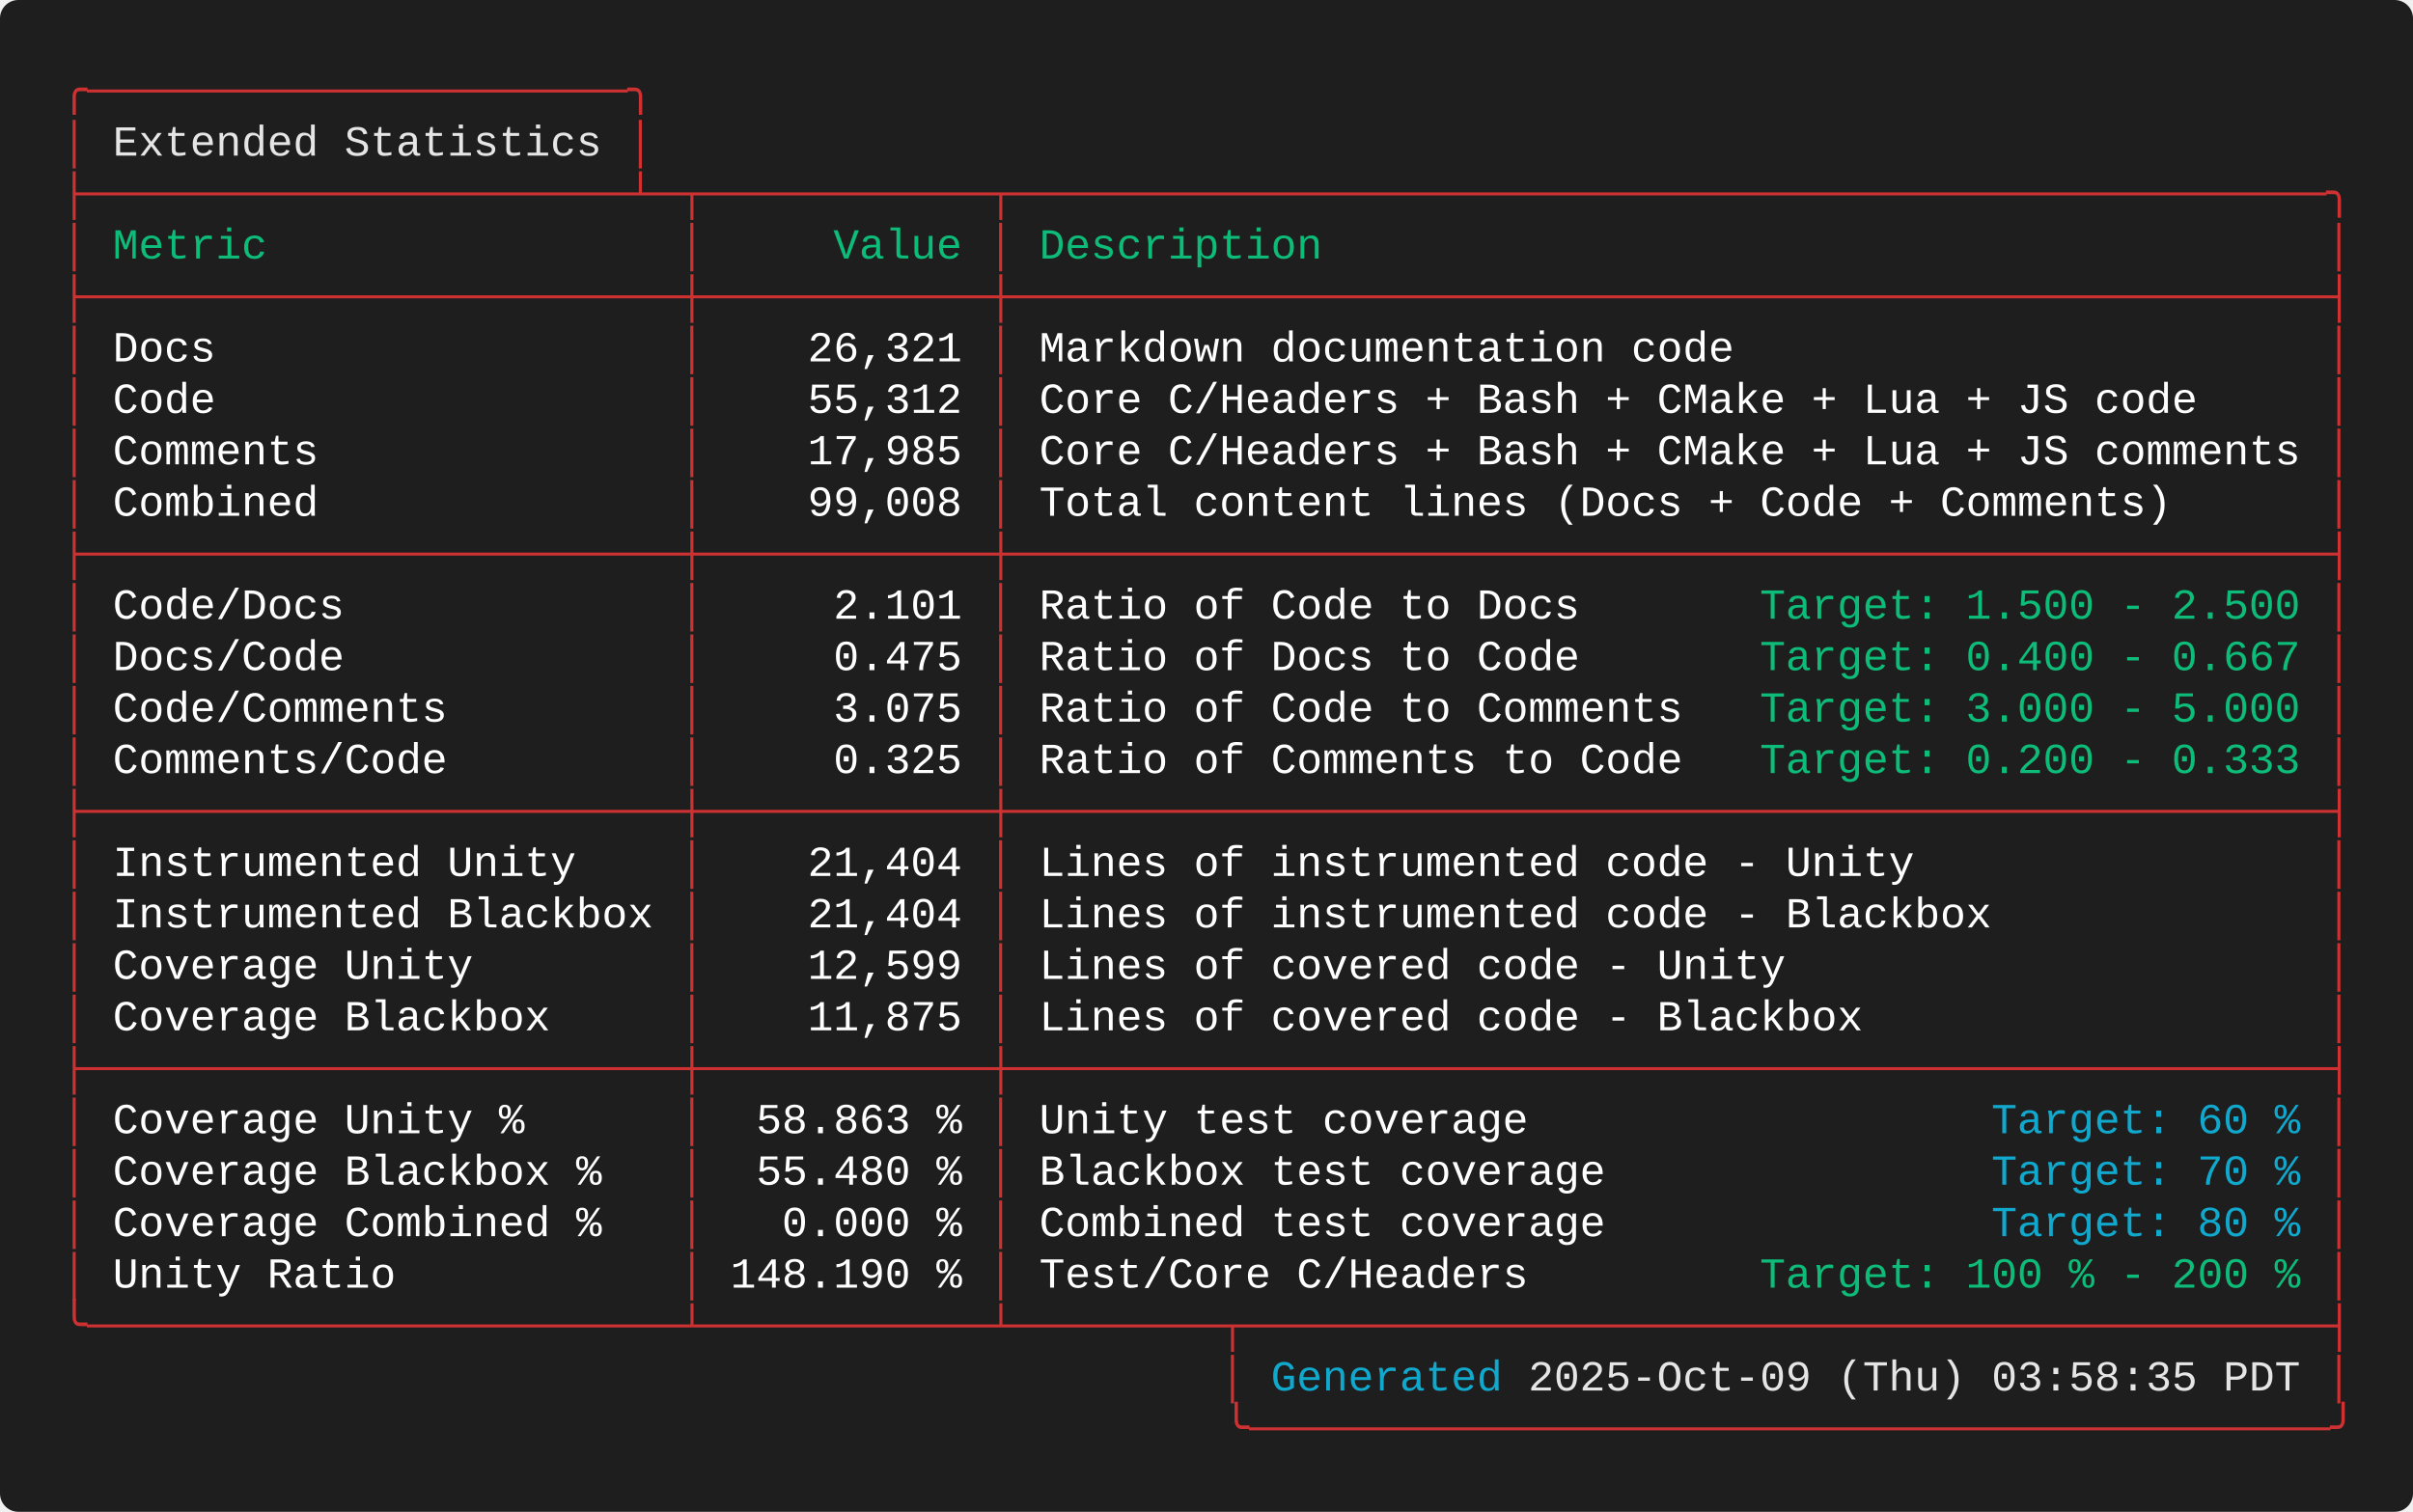
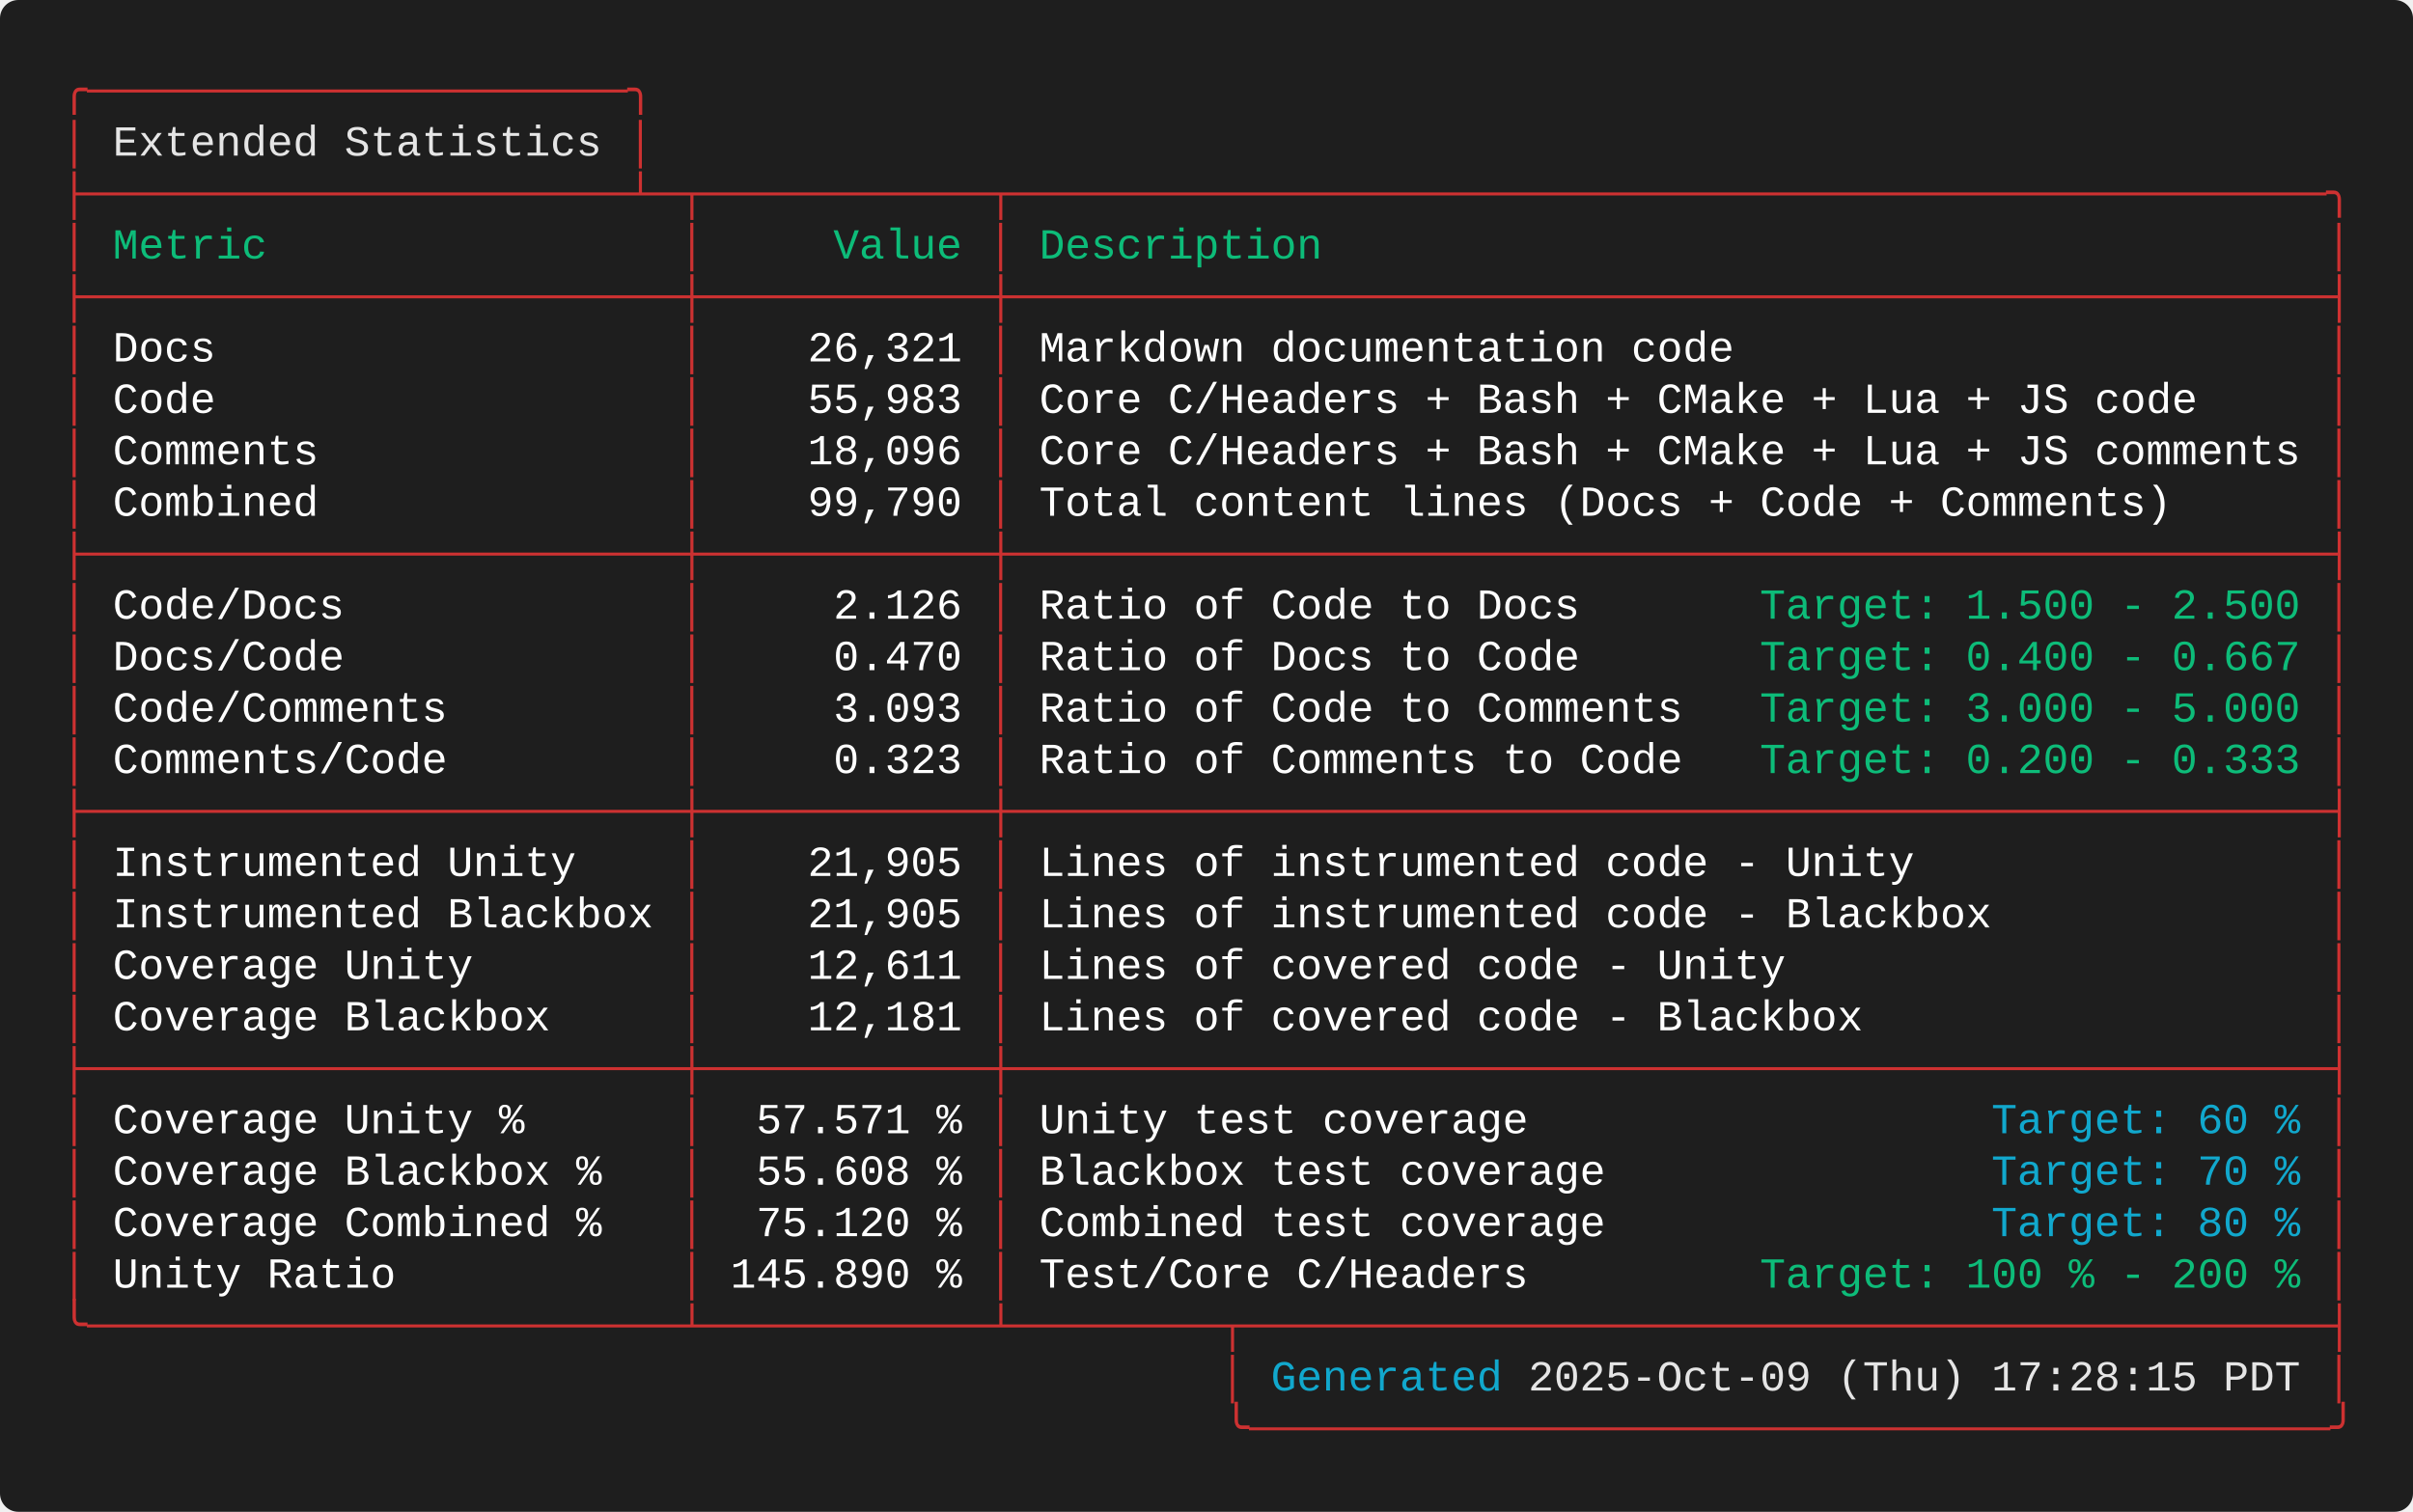
<svg xmlns="http://www.w3.org/2000/svg" width="787.60" height="493.60" viewBox="0 0 787.60 493.60">
  <defs>
    <style type="text/css">.terminal-text { font-family: 'Consolas', 'Consolas', 'Monaco', 'Courier New', monospace; }</style>
  </defs>
  <rect width="100%" height="100%" fill="#1e1e1e" rx="6" />
  <text x="20.00" y="34.00" font-size="14" class="terminal-text" xml:space="preserve" textLength="193.20" lengthAdjust="spacingAndGlyphs" fill="#cd3131">╭─────────────────────╮</text>
  <text x="20.00" y="50.80" font-size="14" class="terminal-text" xml:space="preserve" textLength="16.80" lengthAdjust="spacingAndGlyphs" fill="#cd3131">│ </text>
  <text x="36.80" y="50.80" font-size="14" class="terminal-text" xml:space="preserve" textLength="159.60" lengthAdjust="spacingAndGlyphs" fill="#e5e5e5">Extended Statistics</text>
  <text x="196.40" y="50.80" font-size="14" class="terminal-text" xml:space="preserve" textLength="8.40" lengthAdjust="spacingAndGlyphs" fill="#ffffff"> </text>
  <text x="204.80" y="50.80" font-size="14" class="terminal-text" xml:space="preserve" textLength="8.40" lengthAdjust="spacingAndGlyphs" fill="#cd3131">│</text>
  <text x="20.00" y="67.60" font-size="14" class="terminal-text" xml:space="preserve" textLength="747.60" lengthAdjust="spacingAndGlyphs" fill="#cd3131">├─────────────────────┴─┬───────────┬───────────────────────────────────────────────────╮</text>
  <text x="20.00" y="84.40" font-size="14" class="terminal-text" xml:space="preserve" textLength="8.40" lengthAdjust="spacingAndGlyphs" fill="#cd3131">│</text>
  <text x="28.40" y="84.40" font-size="14" class="terminal-text" xml:space="preserve" textLength="193.20" lengthAdjust="spacingAndGlyphs" fill="#0dbc79"> Metric                </text>
  <text x="221.60" y="84.40" font-size="14" class="terminal-text" xml:space="preserve" textLength="8.40" lengthAdjust="spacingAndGlyphs" fill="#cd3131">│</text>
  <text x="230.00" y="84.40" font-size="14" class="terminal-text" xml:space="preserve" textLength="92.40" lengthAdjust="spacingAndGlyphs" fill="#0dbc79">     Value </text>
  <text x="322.40" y="84.40" font-size="14" class="terminal-text" xml:space="preserve" textLength="8.40" lengthAdjust="spacingAndGlyphs" fill="#cd3131">│</text>
  <text x="330.80" y="84.40" font-size="14" class="terminal-text" xml:space="preserve" textLength="428.40" lengthAdjust="spacingAndGlyphs" fill="#0dbc79"> Description                                       </text>
  <text x="759.20" y="84.40" font-size="14" class="terminal-text" xml:space="preserve" textLength="8.40" lengthAdjust="spacingAndGlyphs" fill="#cd3131">│</text>
  <text x="20.00" y="101.20" font-size="14" class="terminal-text" xml:space="preserve" textLength="747.60" lengthAdjust="spacingAndGlyphs" fill="#cd3131">├───────────────────────┼───────────┼───────────────────────────────────────────────────┤</text>
  <text x="20.00" y="118.00" font-size="14" class="terminal-text" xml:space="preserve" textLength="8.40" lengthAdjust="spacingAndGlyphs" fill="#cd3131">│</text>
  <text x="28.40" y="118.00" font-size="14" class="terminal-text" xml:space="preserve" textLength="193.20" lengthAdjust="spacingAndGlyphs" fill="#ffffff"> Docs                  </text>
  <text x="221.60" y="118.00" font-size="14" class="terminal-text" xml:space="preserve" textLength="8.40" lengthAdjust="spacingAndGlyphs" fill="#cd3131">│</text>
  <text x="230.00" y="118.00" font-size="14" class="terminal-text" xml:space="preserve" textLength="92.40" lengthAdjust="spacingAndGlyphs" fill="#ffffff">    26,321 </text>
  <text x="322.40" y="118.00" font-size="14" class="terminal-text" xml:space="preserve" textLength="8.40" lengthAdjust="spacingAndGlyphs" fill="#cd3131">│</text>
  <text x="330.80" y="118.00" font-size="14" class="terminal-text" xml:space="preserve" textLength="428.40" lengthAdjust="spacingAndGlyphs" fill="#ffffff"> Markdown documentation code                       </text>
  <text x="759.20" y="118.00" font-size="14" class="terminal-text" xml:space="preserve" textLength="8.40" lengthAdjust="spacingAndGlyphs" fill="#cd3131">│</text>
  <text x="20.00" y="134.80" font-size="14" class="terminal-text" xml:space="preserve" textLength="8.40" lengthAdjust="spacingAndGlyphs" fill="#cd3131">│</text>
  <text x="28.40" y="134.80" font-size="14" class="terminal-text" xml:space="preserve" textLength="193.20" lengthAdjust="spacingAndGlyphs" fill="#ffffff"> Code                  </text>
  <text x="221.60" y="134.80" font-size="14" class="terminal-text" xml:space="preserve" textLength="8.40" lengthAdjust="spacingAndGlyphs" fill="#cd3131">│</text>
-   <text x="230.00" y="134.80" font-size="14" class="terminal-text" xml:space="preserve" textLength="92.40" lengthAdjust="spacingAndGlyphs" fill="#ffffff">    55,312 </text>
+   <text x="230.00" y="134.80" font-size="14" class="terminal-text" xml:space="preserve" textLength="92.40" lengthAdjust="spacingAndGlyphs" fill="#ffffff">    55,983 </text>
  <text x="322.40" y="134.80" font-size="14" class="terminal-text" xml:space="preserve" textLength="8.40" lengthAdjust="spacingAndGlyphs" fill="#cd3131">│</text>
  <text x="330.80" y="134.80" font-size="14" class="terminal-text" xml:space="preserve" textLength="428.40" lengthAdjust="spacingAndGlyphs" fill="#ffffff"> Core C/Headers + Bash + CMake + Lua + JS code     </text>
  <text x="759.20" y="134.80" font-size="14" class="terminal-text" xml:space="preserve" textLength="8.40" lengthAdjust="spacingAndGlyphs" fill="#cd3131">│</text>
  <text x="20.00" y="151.60" font-size="14" class="terminal-text" xml:space="preserve" textLength="8.40" lengthAdjust="spacingAndGlyphs" fill="#cd3131">│</text>
  <text x="28.40" y="151.60" font-size="14" class="terminal-text" xml:space="preserve" textLength="193.20" lengthAdjust="spacingAndGlyphs" fill="#ffffff"> Comments              </text>
  <text x="221.60" y="151.60" font-size="14" class="terminal-text" xml:space="preserve" textLength="8.40" lengthAdjust="spacingAndGlyphs" fill="#cd3131">│</text>
-   <text x="230.00" y="151.60" font-size="14" class="terminal-text" xml:space="preserve" textLength="92.40" lengthAdjust="spacingAndGlyphs" fill="#ffffff">    17,985 </text>
+   <text x="230.00" y="151.60" font-size="14" class="terminal-text" xml:space="preserve" textLength="92.40" lengthAdjust="spacingAndGlyphs" fill="#ffffff">    18,096 </text>
  <text x="322.40" y="151.60" font-size="14" class="terminal-text" xml:space="preserve" textLength="8.40" lengthAdjust="spacingAndGlyphs" fill="#cd3131">│</text>
  <text x="330.80" y="151.60" font-size="14" class="terminal-text" xml:space="preserve" textLength="428.40" lengthAdjust="spacingAndGlyphs" fill="#ffffff"> Core C/Headers + Bash + CMake + Lua + JS comments </text>
  <text x="759.20" y="151.60" font-size="14" class="terminal-text" xml:space="preserve" textLength="8.40" lengthAdjust="spacingAndGlyphs" fill="#cd3131">│</text>
  <text x="20.00" y="168.40" font-size="14" class="terminal-text" xml:space="preserve" textLength="8.40" lengthAdjust="spacingAndGlyphs" fill="#cd3131">│</text>
  <text x="28.40" y="168.40" font-size="14" class="terminal-text" xml:space="preserve" textLength="193.20" lengthAdjust="spacingAndGlyphs" fill="#ffffff"> Combined              </text>
  <text x="221.60" y="168.40" font-size="14" class="terminal-text" xml:space="preserve" textLength="8.40" lengthAdjust="spacingAndGlyphs" fill="#cd3131">│</text>
-   <text x="230.00" y="168.40" font-size="14" class="terminal-text" xml:space="preserve" textLength="92.40" lengthAdjust="spacingAndGlyphs" fill="#ffffff">    99,008 </text>
+   <text x="230.00" y="168.40" font-size="14" class="terminal-text" xml:space="preserve" textLength="92.40" lengthAdjust="spacingAndGlyphs" fill="#ffffff">    99,790 </text>
  <text x="322.40" y="168.40" font-size="14" class="terminal-text" xml:space="preserve" textLength="8.40" lengthAdjust="spacingAndGlyphs" fill="#cd3131">│</text>
  <text x="330.80" y="168.40" font-size="14" class="terminal-text" xml:space="preserve" textLength="428.40" lengthAdjust="spacingAndGlyphs" fill="#ffffff"> Total content lines (Docs + Code + Comments)      </text>
  <text x="759.20" y="168.40" font-size="14" class="terminal-text" xml:space="preserve" textLength="8.40" lengthAdjust="spacingAndGlyphs" fill="#cd3131">│</text>
  <text x="20.00" y="185.20" font-size="14" class="terminal-text" xml:space="preserve" textLength="747.60" lengthAdjust="spacingAndGlyphs" fill="#cd3131">├───────────────────────┼───────────┼───────────────────────────────────────────────────┤</text>
  <text x="20.00" y="202.00" font-size="14" class="terminal-text" xml:space="preserve" textLength="8.40" lengthAdjust="spacingAndGlyphs" fill="#cd3131">│</text>
  <text x="28.40" y="202.00" font-size="14" class="terminal-text" xml:space="preserve" textLength="193.20" lengthAdjust="spacingAndGlyphs" fill="#ffffff"> Code/Docs             </text>
  <text x="221.60" y="202.00" font-size="14" class="terminal-text" xml:space="preserve" textLength="8.40" lengthAdjust="spacingAndGlyphs" fill="#cd3131">│</text>
-   <text x="230.00" y="202.00" font-size="14" class="terminal-text" xml:space="preserve" textLength="92.40" lengthAdjust="spacingAndGlyphs" fill="#ffffff">     2.101 </text>
+   <text x="230.00" y="202.00" font-size="14" class="terminal-text" xml:space="preserve" textLength="92.40" lengthAdjust="spacingAndGlyphs" fill="#ffffff">     2.126 </text>
  <text x="322.40" y="202.00" font-size="14" class="terminal-text" xml:space="preserve" textLength="8.40" lengthAdjust="spacingAndGlyphs" fill="#cd3131">│</text>
  <text x="330.80" y="202.00" font-size="14" class="terminal-text" xml:space="preserve" textLength="243.60" lengthAdjust="spacingAndGlyphs" fill="#ffffff"> Ratio of Code to Docs       </text>
  <text x="574.40" y="202.00" font-size="14" class="terminal-text" xml:space="preserve" textLength="176.40" lengthAdjust="spacingAndGlyphs" fill="#0dbc79">Target: 1.500 - 2.500</text>
  <text x="750.80" y="202.00" font-size="14" class="terminal-text" xml:space="preserve" textLength="8.40" lengthAdjust="spacingAndGlyphs" fill="#ffffff"> </text>
  <text x="759.20" y="202.00" font-size="14" class="terminal-text" xml:space="preserve" textLength="8.40" lengthAdjust="spacingAndGlyphs" fill="#cd3131">│</text>
  <text x="20.00" y="218.80" font-size="14" class="terminal-text" xml:space="preserve" textLength="8.40" lengthAdjust="spacingAndGlyphs" fill="#cd3131">│</text>
  <text x="28.40" y="218.80" font-size="14" class="terminal-text" xml:space="preserve" textLength="193.20" lengthAdjust="spacingAndGlyphs" fill="#ffffff"> Docs/Code             </text>
  <text x="221.60" y="218.80" font-size="14" class="terminal-text" xml:space="preserve" textLength="8.40" lengthAdjust="spacingAndGlyphs" fill="#cd3131">│</text>
-   <text x="230.00" y="218.80" font-size="14" class="terminal-text" xml:space="preserve" textLength="92.40" lengthAdjust="spacingAndGlyphs" fill="#ffffff">     0.475 </text>
+   <text x="230.00" y="218.80" font-size="14" class="terminal-text" xml:space="preserve" textLength="92.40" lengthAdjust="spacingAndGlyphs" fill="#ffffff">     0.470 </text>
  <text x="322.40" y="218.80" font-size="14" class="terminal-text" xml:space="preserve" textLength="8.40" lengthAdjust="spacingAndGlyphs" fill="#cd3131">│</text>
  <text x="330.80" y="218.80" font-size="14" class="terminal-text" xml:space="preserve" textLength="243.60" lengthAdjust="spacingAndGlyphs" fill="#ffffff"> Ratio of Docs to Code       </text>
  <text x="574.40" y="218.80" font-size="14" class="terminal-text" xml:space="preserve" textLength="184.80" lengthAdjust="spacingAndGlyphs" fill="#0dbc79">Target: 0.400 - 0.667 </text>
  <text x="759.20" y="218.80" font-size="14" class="terminal-text" xml:space="preserve" textLength="8.40" lengthAdjust="spacingAndGlyphs" fill="#cd3131">│</text>
  <text x="20.00" y="235.60" font-size="14" class="terminal-text" xml:space="preserve" textLength="8.40" lengthAdjust="spacingAndGlyphs" fill="#cd3131">│</text>
  <text x="28.40" y="235.60" font-size="14" class="terminal-text" xml:space="preserve" textLength="193.20" lengthAdjust="spacingAndGlyphs" fill="#ffffff"> Code/Comments         </text>
  <text x="221.60" y="235.60" font-size="14" class="terminal-text" xml:space="preserve" textLength="8.40" lengthAdjust="spacingAndGlyphs" fill="#cd3131">│</text>
-   <text x="230.00" y="235.60" font-size="14" class="terminal-text" xml:space="preserve" textLength="92.40" lengthAdjust="spacingAndGlyphs" fill="#ffffff">     3.075 </text>
+   <text x="230.00" y="235.60" font-size="14" class="terminal-text" xml:space="preserve" textLength="92.40" lengthAdjust="spacingAndGlyphs" fill="#ffffff">     3.093 </text>
  <text x="322.40" y="235.60" font-size="14" class="terminal-text" xml:space="preserve" textLength="8.40" lengthAdjust="spacingAndGlyphs" fill="#cd3131">│</text>
  <text x="330.80" y="235.60" font-size="14" class="terminal-text" xml:space="preserve" textLength="243.60" lengthAdjust="spacingAndGlyphs" fill="#ffffff"> Ratio of Code to Comments   </text>
  <text x="574.40" y="235.60" font-size="14" class="terminal-text" xml:space="preserve" textLength="176.40" lengthAdjust="spacingAndGlyphs" fill="#0dbc79">Target: 3.000 - 5.000</text>
  <text x="750.80" y="235.60" font-size="14" class="terminal-text" xml:space="preserve" textLength="8.40" lengthAdjust="spacingAndGlyphs" fill="#ffffff"> </text>
  <text x="759.20" y="235.60" font-size="14" class="terminal-text" xml:space="preserve" textLength="8.40" lengthAdjust="spacingAndGlyphs" fill="#cd3131">│</text>
  <text x="20.00" y="252.40" font-size="14" class="terminal-text" xml:space="preserve" textLength="8.40" lengthAdjust="spacingAndGlyphs" fill="#cd3131">│</text>
  <text x="28.40" y="252.40" font-size="14" class="terminal-text" xml:space="preserve" textLength="193.20" lengthAdjust="spacingAndGlyphs" fill="#ffffff"> Comments/Code         </text>
  <text x="221.60" y="252.40" font-size="14" class="terminal-text" xml:space="preserve" textLength="8.40" lengthAdjust="spacingAndGlyphs" fill="#cd3131">│</text>
-   <text x="230.00" y="252.40" font-size="14" class="terminal-text" xml:space="preserve" textLength="92.40" lengthAdjust="spacingAndGlyphs" fill="#ffffff">     0.325 </text>
+   <text x="230.00" y="252.40" font-size="14" class="terminal-text" xml:space="preserve" textLength="92.40" lengthAdjust="spacingAndGlyphs" fill="#ffffff">     0.323 </text>
  <text x="322.40" y="252.40" font-size="14" class="terminal-text" xml:space="preserve" textLength="8.40" lengthAdjust="spacingAndGlyphs" fill="#cd3131">│</text>
  <text x="330.80" y="252.40" font-size="14" class="terminal-text" xml:space="preserve" textLength="243.60" lengthAdjust="spacingAndGlyphs" fill="#ffffff"> Ratio of Comments to Code   </text>
  <text x="574.40" y="252.40" font-size="14" class="terminal-text" xml:space="preserve" textLength="176.40" lengthAdjust="spacingAndGlyphs" fill="#0dbc79">Target: 0.200 - 0.333</text>
  <text x="750.80" y="252.40" font-size="14" class="terminal-text" xml:space="preserve" textLength="8.40" lengthAdjust="spacingAndGlyphs" fill="#ffffff"> </text>
  <text x="759.20" y="252.40" font-size="14" class="terminal-text" xml:space="preserve" textLength="8.40" lengthAdjust="spacingAndGlyphs" fill="#cd3131">│</text>
  <text x="20.00" y="269.20" font-size="14" class="terminal-text" xml:space="preserve" textLength="747.60" lengthAdjust="spacingAndGlyphs" fill="#cd3131">├───────────────────────┼───────────┼───────────────────────────────────────────────────┤</text>
  <text x="20.00" y="286.00" font-size="14" class="terminal-text" xml:space="preserve" textLength="8.40" lengthAdjust="spacingAndGlyphs" fill="#cd3131">│</text>
  <text x="28.40" y="286.00" font-size="14" class="terminal-text" xml:space="preserve" textLength="193.20" lengthAdjust="spacingAndGlyphs" fill="#ffffff"> Instrumented Unity    </text>
  <text x="221.60" y="286.00" font-size="14" class="terminal-text" xml:space="preserve" textLength="8.40" lengthAdjust="spacingAndGlyphs" fill="#cd3131">│</text>
-   <text x="230.00" y="286.00" font-size="14" class="terminal-text" xml:space="preserve" textLength="92.40" lengthAdjust="spacingAndGlyphs" fill="#ffffff">    21,404 </text>
+   <text x="230.00" y="286.00" font-size="14" class="terminal-text" xml:space="preserve" textLength="92.40" lengthAdjust="spacingAndGlyphs" fill="#ffffff">    21,905 </text>
  <text x="322.40" y="286.00" font-size="14" class="terminal-text" xml:space="preserve" textLength="8.40" lengthAdjust="spacingAndGlyphs" fill="#cd3131">│</text>
  <text x="330.80" y="286.00" font-size="14" class="terminal-text" xml:space="preserve" textLength="428.40" lengthAdjust="spacingAndGlyphs" fill="#ffffff"> Lines of instrumented code - Unity                </text>
  <text x="759.20" y="286.00" font-size="14" class="terminal-text" xml:space="preserve" textLength="8.40" lengthAdjust="spacingAndGlyphs" fill="#cd3131">│</text>
  <text x="20.00" y="302.80" font-size="14" class="terminal-text" xml:space="preserve" textLength="8.40" lengthAdjust="spacingAndGlyphs" fill="#cd3131">│</text>
  <text x="28.40" y="302.80" font-size="14" class="terminal-text" xml:space="preserve" textLength="193.20" lengthAdjust="spacingAndGlyphs" fill="#ffffff"> Instrumented Blackbox </text>
  <text x="221.60" y="302.80" font-size="14" class="terminal-text" xml:space="preserve" textLength="8.40" lengthAdjust="spacingAndGlyphs" fill="#cd3131">│</text>
-   <text x="230.00" y="302.80" font-size="14" class="terminal-text" xml:space="preserve" textLength="92.40" lengthAdjust="spacingAndGlyphs" fill="#ffffff">    21,404 </text>
+   <text x="230.00" y="302.80" font-size="14" class="terminal-text" xml:space="preserve" textLength="92.40" lengthAdjust="spacingAndGlyphs" fill="#ffffff">    21,905 </text>
  <text x="322.40" y="302.80" font-size="14" class="terminal-text" xml:space="preserve" textLength="8.40" lengthAdjust="spacingAndGlyphs" fill="#cd3131">│</text>
  <text x="330.80" y="302.80" font-size="14" class="terminal-text" xml:space="preserve" textLength="428.40" lengthAdjust="spacingAndGlyphs" fill="#ffffff"> Lines of instrumented code - Blackbox             </text>
  <text x="759.20" y="302.80" font-size="14" class="terminal-text" xml:space="preserve" textLength="8.40" lengthAdjust="spacingAndGlyphs" fill="#cd3131">│</text>
  <text x="20.00" y="319.60" font-size="14" class="terminal-text" xml:space="preserve" textLength="8.40" lengthAdjust="spacingAndGlyphs" fill="#cd3131">│</text>
  <text x="28.40" y="319.60" font-size="14" class="terminal-text" xml:space="preserve" textLength="193.20" lengthAdjust="spacingAndGlyphs" fill="#ffffff"> Coverage Unity        </text>
  <text x="221.60" y="319.60" font-size="14" class="terminal-text" xml:space="preserve" textLength="8.40" lengthAdjust="spacingAndGlyphs" fill="#cd3131">│</text>
-   <text x="230.00" y="319.60" font-size="14" class="terminal-text" xml:space="preserve" textLength="92.40" lengthAdjust="spacingAndGlyphs" fill="#ffffff">    12,599 </text>
+   <text x="230.00" y="319.60" font-size="14" class="terminal-text" xml:space="preserve" textLength="92.40" lengthAdjust="spacingAndGlyphs" fill="#ffffff">    12,611 </text>
  <text x="322.40" y="319.60" font-size="14" class="terminal-text" xml:space="preserve" textLength="8.40" lengthAdjust="spacingAndGlyphs" fill="#cd3131">│</text>
  <text x="330.80" y="319.60" font-size="14" class="terminal-text" xml:space="preserve" textLength="428.40" lengthAdjust="spacingAndGlyphs" fill="#ffffff"> Lines of covered code - Unity                     </text>
  <text x="759.20" y="319.60" font-size="14" class="terminal-text" xml:space="preserve" textLength="8.40" lengthAdjust="spacingAndGlyphs" fill="#cd3131">│</text>
  <text x="20.00" y="336.40" font-size="14" class="terminal-text" xml:space="preserve" textLength="8.40" lengthAdjust="spacingAndGlyphs" fill="#cd3131">│</text>
  <text x="28.40" y="336.40" font-size="14" class="terminal-text" xml:space="preserve" textLength="193.20" lengthAdjust="spacingAndGlyphs" fill="#ffffff"> Coverage Blackbox     </text>
  <text x="221.60" y="336.40" font-size="14" class="terminal-text" xml:space="preserve" textLength="8.40" lengthAdjust="spacingAndGlyphs" fill="#cd3131">│</text>
-   <text x="230.00" y="336.40" font-size="14" class="terminal-text" xml:space="preserve" textLength="92.40" lengthAdjust="spacingAndGlyphs" fill="#ffffff">    11,875 </text>
+   <text x="230.00" y="336.40" font-size="14" class="terminal-text" xml:space="preserve" textLength="92.40" lengthAdjust="spacingAndGlyphs" fill="#ffffff">    12,181 </text>
  <text x="322.40" y="336.40" font-size="14" class="terminal-text" xml:space="preserve" textLength="8.40" lengthAdjust="spacingAndGlyphs" fill="#cd3131">│</text>
  <text x="330.80" y="336.40" font-size="14" class="terminal-text" xml:space="preserve" textLength="428.40" lengthAdjust="spacingAndGlyphs" fill="#ffffff"> Lines of covered code - Blackbox                  </text>
  <text x="759.20" y="336.40" font-size="14" class="terminal-text" xml:space="preserve" textLength="8.40" lengthAdjust="spacingAndGlyphs" fill="#cd3131">│</text>
  <text x="20.00" y="353.20" font-size="14" class="terminal-text" xml:space="preserve" textLength="747.60" lengthAdjust="spacingAndGlyphs" fill="#cd3131">├───────────────────────┼───────────┼───────────────────────────────────────────────────┤</text>
  <text x="20.00" y="370.00" font-size="14" class="terminal-text" xml:space="preserve" textLength="8.40" lengthAdjust="spacingAndGlyphs" fill="#cd3131">│</text>
  <text x="28.40" y="370.00" font-size="14" class="terminal-text" xml:space="preserve" textLength="193.20" lengthAdjust="spacingAndGlyphs" fill="#ffffff"> Coverage Unity %      </text>
  <text x="221.60" y="370.00" font-size="14" class="terminal-text" xml:space="preserve" textLength="8.40" lengthAdjust="spacingAndGlyphs" fill="#cd3131">│</text>
-   <text x="230.00" y="370.00" font-size="14" class="terminal-text" xml:space="preserve" textLength="92.40" lengthAdjust="spacingAndGlyphs" fill="#ffffff">  58.863 % </text>
+   <text x="230.00" y="370.00" font-size="14" class="terminal-text" xml:space="preserve" textLength="92.40" lengthAdjust="spacingAndGlyphs" fill="#ffffff">  57.571 % </text>
  <text x="322.40" y="370.00" font-size="14" class="terminal-text" xml:space="preserve" textLength="8.40" lengthAdjust="spacingAndGlyphs" fill="#cd3131">│</text>
  <text x="330.80" y="370.00" font-size="14" class="terminal-text" xml:space="preserve" textLength="319.20" lengthAdjust="spacingAndGlyphs" fill="#ffffff"> Unity test coverage                  </text>
  <text x="650.00" y="370.00" font-size="14" class="terminal-text" xml:space="preserve" textLength="100.80" lengthAdjust="spacingAndGlyphs" fill="#11a8cd">Target: 60 %</text>
  <text x="750.80" y="370.00" font-size="14" class="terminal-text" xml:space="preserve" textLength="8.40" lengthAdjust="spacingAndGlyphs" fill="#ffffff"> </text>
  <text x="759.20" y="370.00" font-size="14" class="terminal-text" xml:space="preserve" textLength="8.40" lengthAdjust="spacingAndGlyphs" fill="#cd3131">│</text>
  <text x="20.00" y="386.80" font-size="14" class="terminal-text" xml:space="preserve" textLength="8.40" lengthAdjust="spacingAndGlyphs" fill="#cd3131">│</text>
  <text x="28.40" y="386.80" font-size="14" class="terminal-text" xml:space="preserve" textLength="193.20" lengthAdjust="spacingAndGlyphs" fill="#ffffff"> Coverage Blackbox %   </text>
  <text x="221.60" y="386.80" font-size="14" class="terminal-text" xml:space="preserve" textLength="8.40" lengthAdjust="spacingAndGlyphs" fill="#cd3131">│</text>
-   <text x="230.00" y="386.80" font-size="14" class="terminal-text" xml:space="preserve" textLength="92.40" lengthAdjust="spacingAndGlyphs" fill="#ffffff">  55.480 % </text>
+   <text x="230.00" y="386.80" font-size="14" class="terminal-text" xml:space="preserve" textLength="92.40" lengthAdjust="spacingAndGlyphs" fill="#ffffff">  55.608 % </text>
  <text x="322.40" y="386.80" font-size="14" class="terminal-text" xml:space="preserve" textLength="8.40" lengthAdjust="spacingAndGlyphs" fill="#cd3131">│</text>
  <text x="330.80" y="386.80" font-size="14" class="terminal-text" xml:space="preserve" textLength="319.20" lengthAdjust="spacingAndGlyphs" fill="#ffffff"> Blackbox test coverage               </text>
  <text x="650.00" y="386.80" font-size="14" class="terminal-text" xml:space="preserve" textLength="100.80" lengthAdjust="spacingAndGlyphs" fill="#11a8cd">Target: 70 %</text>
  <text x="750.80" y="386.80" font-size="14" class="terminal-text" xml:space="preserve" textLength="8.40" lengthAdjust="spacingAndGlyphs" fill="#ffffff"> </text>
  <text x="759.20" y="386.80" font-size="14" class="terminal-text" xml:space="preserve" textLength="8.40" lengthAdjust="spacingAndGlyphs" fill="#cd3131">│</text>
  <text x="20.00" y="403.60" font-size="14" class="terminal-text" xml:space="preserve" textLength="8.40" lengthAdjust="spacingAndGlyphs" fill="#cd3131">│</text>
  <text x="28.40" y="403.60" font-size="14" class="terminal-text" xml:space="preserve" textLength="193.20" lengthAdjust="spacingAndGlyphs" fill="#ffffff"> Coverage Combined %   </text>
  <text x="221.60" y="403.60" font-size="14" class="terminal-text" xml:space="preserve" textLength="8.40" lengthAdjust="spacingAndGlyphs" fill="#cd3131">│</text>
-   <text x="230.00" y="403.60" font-size="14" class="terminal-text" xml:space="preserve" textLength="92.40" lengthAdjust="spacingAndGlyphs" fill="#ffffff">   0.000 % </text>
+   <text x="230.00" y="403.60" font-size="14" class="terminal-text" xml:space="preserve" textLength="92.40" lengthAdjust="spacingAndGlyphs" fill="#ffffff">  75.120 % </text>
  <text x="322.40" y="403.60" font-size="14" class="terminal-text" xml:space="preserve" textLength="8.40" lengthAdjust="spacingAndGlyphs" fill="#cd3131">│</text>
  <text x="330.80" y="403.60" font-size="14" class="terminal-text" xml:space="preserve" textLength="319.20" lengthAdjust="spacingAndGlyphs" fill="#ffffff"> Combined test coverage               </text>
  <text x="650.00" y="403.60" font-size="14" class="terminal-text" xml:space="preserve" textLength="100.80" lengthAdjust="spacingAndGlyphs" fill="#11a8cd">Target: 80 %</text>
  <text x="750.80" y="403.60" font-size="14" class="terminal-text" xml:space="preserve" textLength="8.40" lengthAdjust="spacingAndGlyphs" fill="#ffffff"> </text>
  <text x="759.20" y="403.60" font-size="14" class="terminal-text" xml:space="preserve" textLength="8.40" lengthAdjust="spacingAndGlyphs" fill="#cd3131">│</text>
  <text x="20.00" y="420.40" font-size="14" class="terminal-text" xml:space="preserve" textLength="8.40" lengthAdjust="spacingAndGlyphs" fill="#cd3131">│</text>
  <text x="28.40" y="420.40" font-size="14" class="terminal-text" xml:space="preserve" textLength="193.20" lengthAdjust="spacingAndGlyphs" fill="#ffffff"> Unity Ratio           </text>
  <text x="221.60" y="420.40" font-size="14" class="terminal-text" xml:space="preserve" textLength="8.40" lengthAdjust="spacingAndGlyphs" fill="#cd3131">│</text>
-   <text x="230.00" y="420.40" font-size="14" class="terminal-text" xml:space="preserve" textLength="92.40" lengthAdjust="spacingAndGlyphs" fill="#ffffff"> 148.190 % </text>
+   <text x="230.00" y="420.40" font-size="14" class="terminal-text" xml:space="preserve" textLength="92.40" lengthAdjust="spacingAndGlyphs" fill="#ffffff"> 145.890 % </text>
  <text x="322.40" y="420.40" font-size="14" class="terminal-text" xml:space="preserve" textLength="8.40" lengthAdjust="spacingAndGlyphs" fill="#cd3131">│</text>
  <text x="330.80" y="420.40" font-size="14" class="terminal-text" xml:space="preserve" textLength="243.60" lengthAdjust="spacingAndGlyphs" fill="#ffffff"> Test/Core C/Headers         </text>
  <text x="574.40" y="420.40" font-size="14" class="terminal-text" xml:space="preserve" textLength="176.40" lengthAdjust="spacingAndGlyphs" fill="#0dbc79">Target: 100 % - 200 %</text>
  <text x="750.80" y="420.40" font-size="14" class="terminal-text" xml:space="preserve" textLength="8.40" lengthAdjust="spacingAndGlyphs" fill="#ffffff"> </text>
  <text x="759.20" y="420.40" font-size="14" class="terminal-text" xml:space="preserve" textLength="8.40" lengthAdjust="spacingAndGlyphs" fill="#cd3131">│</text>
  <text x="20.00" y="437.20" font-size="14" class="terminal-text" xml:space="preserve" textLength="747.60" lengthAdjust="spacingAndGlyphs" fill="#cd3131">╰───────────────────────┴───────────┴────────┬──────────────────────────────────────────┤</text>
  <text x="20.00" y="454.00" font-size="14" class="terminal-text" xml:space="preserve" textLength="394.80" lengthAdjust="spacingAndGlyphs" fill="#cd3131">                                             │ </text>
  <text x="414.80" y="454.00" font-size="14" class="terminal-text" xml:space="preserve" textLength="75.60" lengthAdjust="spacingAndGlyphs" fill="#11a8cd">Generated</text>
-   <text x="490.40" y="454.00" font-size="14" class="terminal-text" xml:space="preserve" textLength="260.40" lengthAdjust="spacingAndGlyphs" fill="#e5e5e5"> 2025-Oct-09 (Thu) 03:58:35 PDT</text>
+   <text x="490.40" y="454.00" font-size="14" class="terminal-text" xml:space="preserve" textLength="260.40" lengthAdjust="spacingAndGlyphs" fill="#e5e5e5"> 2025-Oct-09 (Thu) 17:28:15 PDT</text>
  <text x="750.80" y="454.00" font-size="14" class="terminal-text" xml:space="preserve" textLength="8.40" lengthAdjust="spacingAndGlyphs" fill="#ffffff"> </text>
  <text x="759.20" y="454.00" font-size="14" class="terminal-text" xml:space="preserve" textLength="8.40" lengthAdjust="spacingAndGlyphs" fill="#cd3131">│</text>
  <text x="20.00" y="470.80" font-size="14" class="terminal-text" xml:space="preserve" textLength="747.60" lengthAdjust="spacingAndGlyphs" fill="#cd3131">                                             ╰──────────────────────────────────────────╯</text>
</svg>
